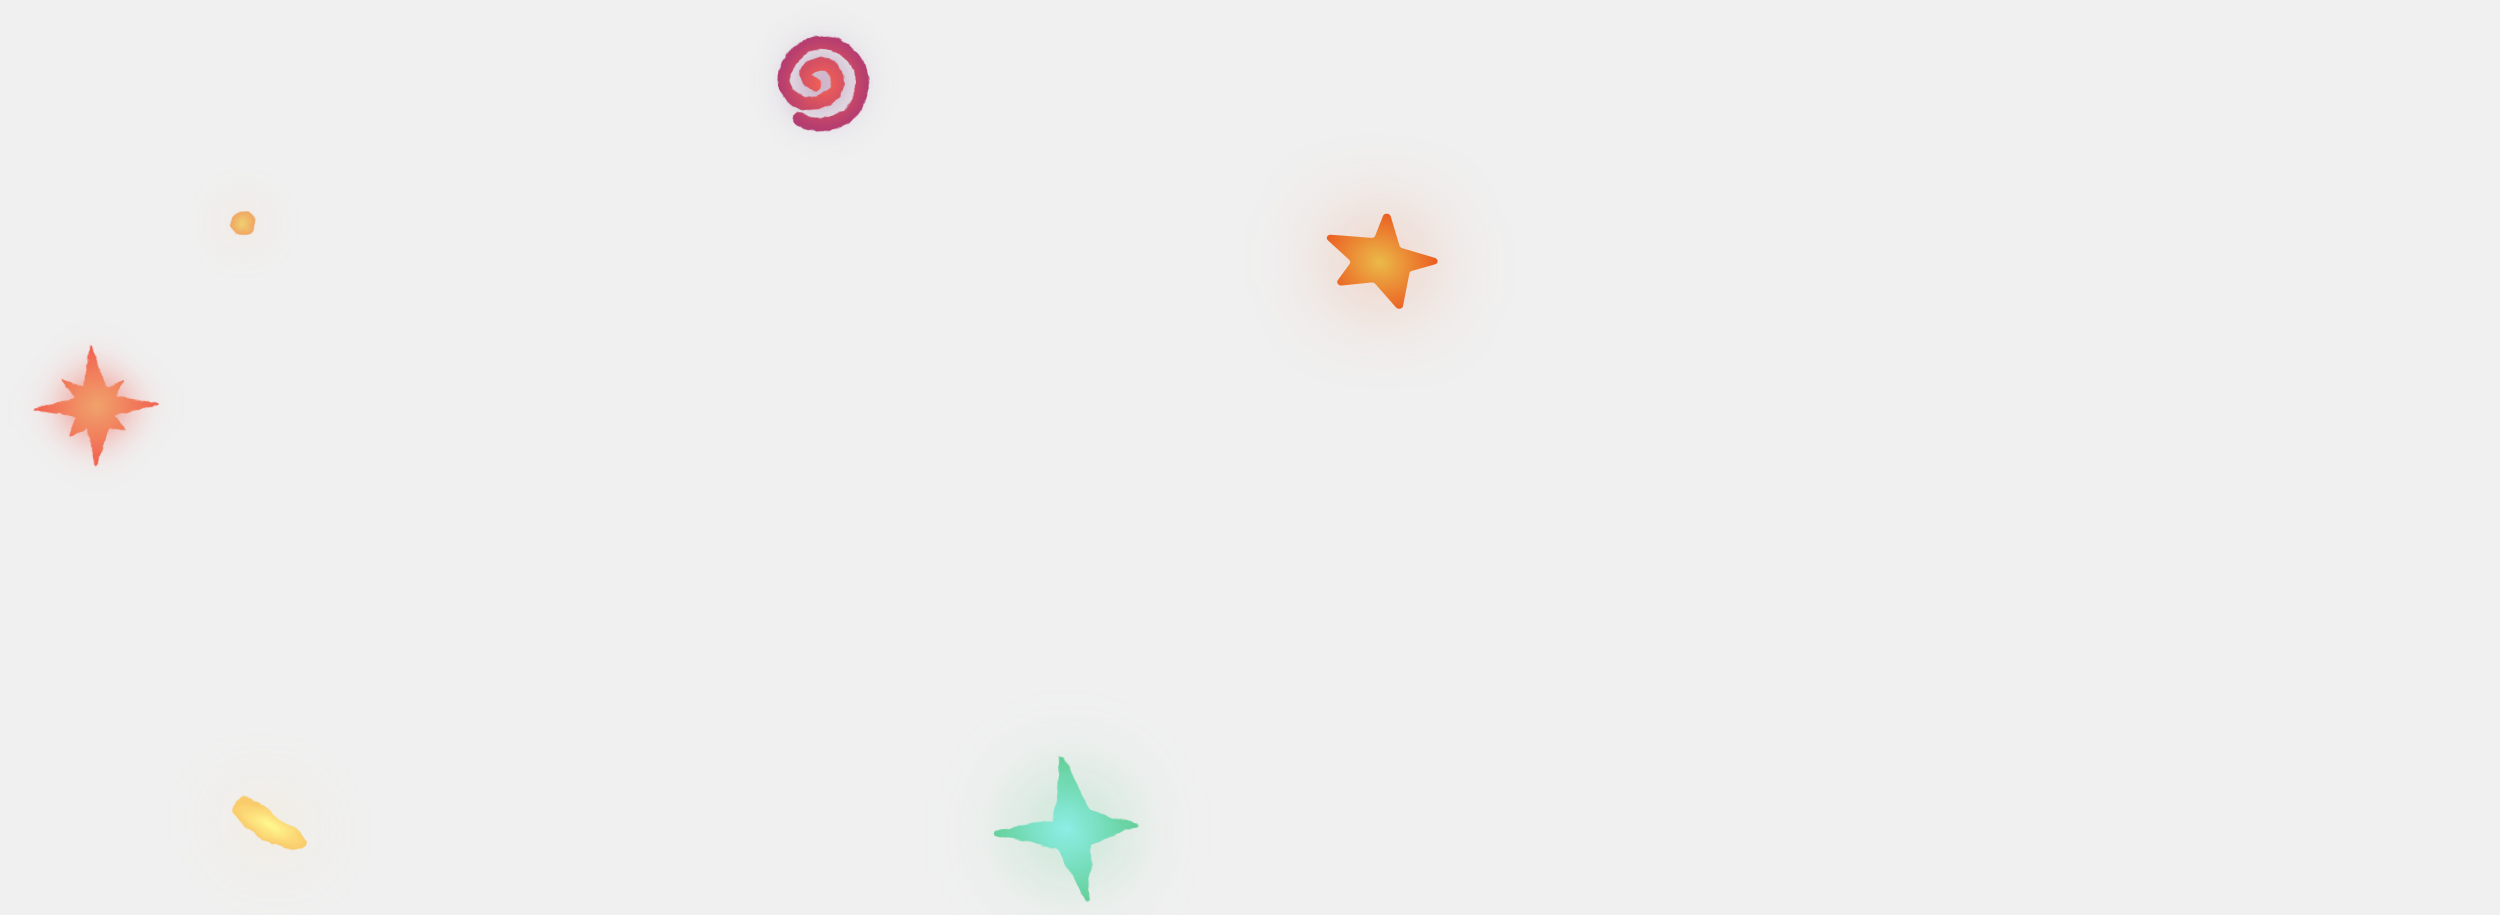
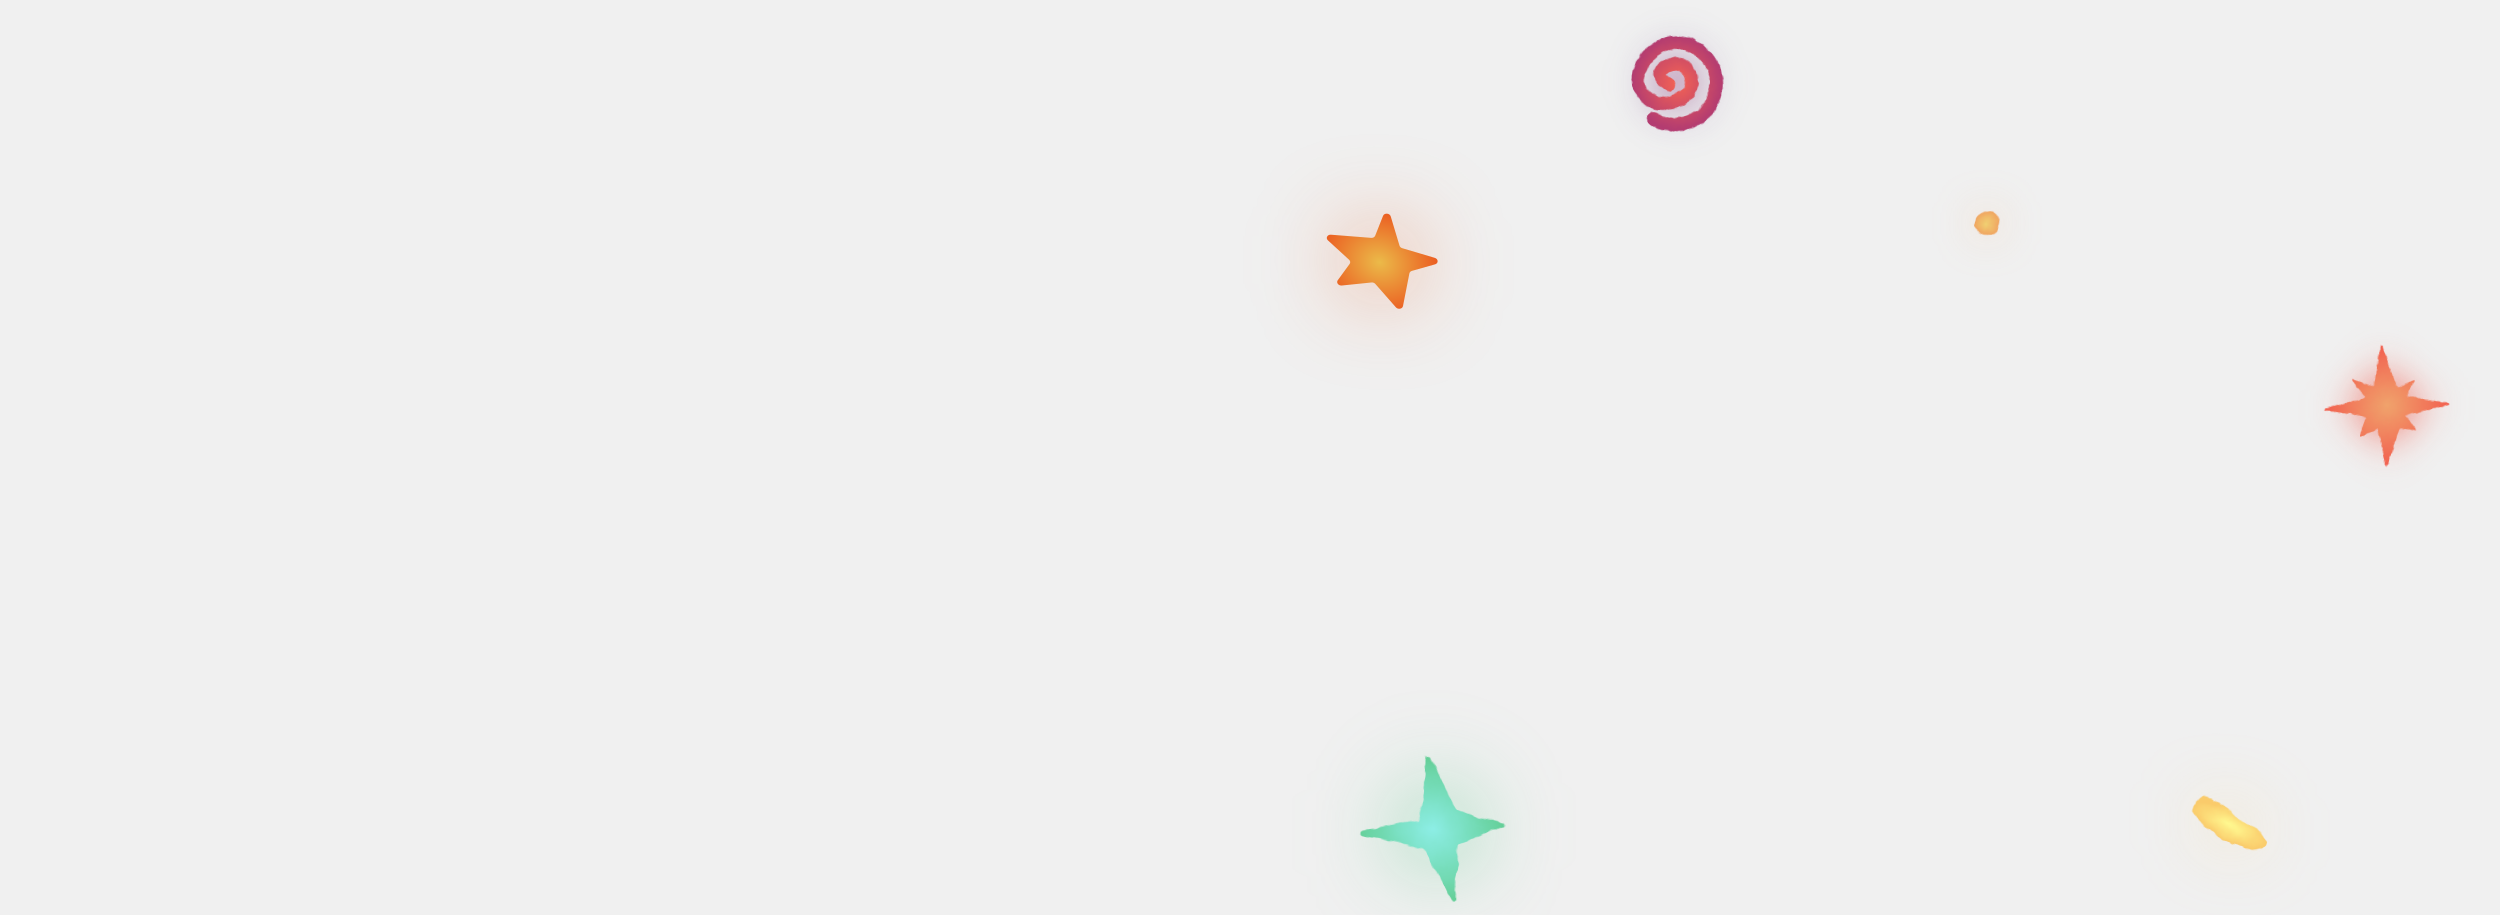
<svg xmlns="http://www.w3.org/2000/svg" viewBox="0 0 1528 559" fill="none">
  <style>@keyframes twinkle{0%,100%{opacity:.4}50%{opacity:1}}@keyframes twinkle-soft{0%,100%{opacity:.65}50%{opacity:1}}.twinkle{animation:twinkle 2.8s ease-in-out infinite}.twinkle-soft{animation:twinkle-soft 2.8s ease-in-out infinite}.twinkle:nth-of-type(2n),.twinkle-soft:nth-of-type(2n){animation-delay:-.9s}.twinkle:nth-of-type(3n),.twinkle-soft:nth-of-type(3n){animation-delay:-1.7s;animation-duration:3.6s}.twinkle:nth-of-type(5n),.twinkle-soft:nth-of-type(5n){animation-delay:-.4s;animation-duration:2.2s}</style>
  <g clip-path="url(#clip0_5253_10104)">
-     <g class="twinkle" filter="url(#filter0_f_5253_10104)">
-       <path d="M21.321 250.697L45.185 254.578C45.517 254.632 45.715 254.974 45.614 255.321L42.472 266.19C42.329 266.682 42.778 267.093 43.233 266.885L52.73 262.549C53.066 262.396 53.432 262.58 53.505 262.939L57.947 284.737C58.068 285.332 58.874 285.328 59.072 284.732L66.504 262.252C66.604 261.95 66.901 261.76 67.192 261.811L76.065 263.353C76.594 263.445 76.994 262.79 76.675 262.356L70.872 254.462C70.614 254.111 70.825 253.571 71.26 253.471L96.646 247.659C97.286 247.513 97.322 246.562 96.692 246.458L71.425 242.276C71.045 242.213 70.855 241.783 71.044 241.414L75.214 233.259C75.48 232.738 74.997 232.201 74.486 232.45L65.704 236.728C65.398 236.877 65.051 236.741 64.939 236.426L55.832 211.006C55.625 210.427 54.793 210.575 54.703 211.207L51.209 235.578C51.152 235.973 50.759 236.235 50.408 236.111L38.431 231.887C37.871 231.689 37.374 232.421 37.753 232.884L45.54 242.379C45.82 242.72 45.624 243.277 45.185 243.389L21.35 249.499C20.72 249.66 20.697 250.595 21.321 250.697Z" fill="url(#paint0_radial_5253_10104)" />
+     <g transform="translate(1400 0)">
+       <g class="twinkle" filter="url(#filter0_f_5253_10104)">
+         <path d="M21.321 250.697L45.185 254.578C45.517 254.632 45.715 254.974 45.614 255.321L42.472 266.19C42.329 266.682 42.778 267.093 43.233 266.885L52.73 262.549C53.066 262.396 53.432 262.58 53.505 262.939L57.947 284.737C58.068 285.332 58.874 285.328 59.072 284.732L66.504 262.252C66.604 261.95 66.901 261.76 67.192 261.811L76.065 263.353C76.594 263.445 76.994 262.79 76.675 262.356L70.872 254.462C70.614 254.111 70.825 253.571 71.26 253.471L96.646 247.659C97.286 247.513 97.322 246.562 96.692 246.458L71.425 242.276C71.045 242.213 70.855 241.783 71.044 241.414L75.214 233.259C75.48 232.738 74.997 232.201 74.486 232.45L65.704 236.728C65.398 236.877 65.051 236.741 64.939 236.426L55.832 211.006C55.625 210.427 54.793 210.575 54.703 211.207L51.209 235.578C51.152 235.973 50.759 236.235 50.408 236.111L38.431 231.887C37.871 231.689 37.374 232.421 37.753 232.884L45.54 242.379C45.82 242.72 45.624 243.277 45.185 243.389L21.35 249.499C20.72 249.66 20.697 250.595 21.321 250.697Z" fill="url(#paint0_radial_5253_10104)" />
+       </g>
+       <g filter="url(#filter1_g_5253_10104)">
+         <path d="M21.321 250.697L45.185 254.578C45.517 254.632 45.715 254.974 45.614 255.321L42.472 266.19C42.329 266.682 42.778 267.093 43.233 266.885L52.73 262.549C53.066 262.396 53.432 262.58 53.505 262.939L57.947 284.737C58.068 285.332 58.874 285.328 59.072 284.732L66.504 262.252C66.604 261.95 66.901 261.76 67.192 261.811L76.065 263.353C76.594 263.445 76.994 262.79 76.675 262.356L70.872 254.462C70.614 254.111 70.825 253.571 71.26 253.471L96.646 247.659C97.286 247.513 97.322 246.562 96.692 246.458L71.425 242.276C71.045 242.213 70.855 241.783 71.044 241.414L75.214 233.259C75.48 232.738 74.997 232.201 74.486 232.45L65.704 236.728C65.398 236.877 65.051 236.741 64.939 236.426L55.832 211.006C55.625 210.427 54.793 210.575 54.703 211.207L51.209 235.578C51.152 235.973 50.759 236.235 50.408 236.111L38.431 231.887C37.871 231.689 37.374 232.421 37.753 232.884L45.54 242.379C45.82 242.72 45.624 243.277 45.185 243.389L21.35 249.499C20.72 249.66 20.697 250.595 21.321 250.697Z" fill="url(#paint1_radial_5253_10104)" />
+       </g>
    </g>
-     <g filter="url(#filter1_g_5253_10104)">
-       <path d="M21.321 250.697L45.185 254.578C45.517 254.632 45.715 254.974 45.614 255.321L42.472 266.19C42.329 266.682 42.778 267.093 43.233 266.885L52.73 262.549C53.066 262.396 53.432 262.58 53.505 262.939L57.947 284.737C58.068 285.332 58.874 285.328 59.072 284.732L66.504 262.252C66.604 261.95 66.901 261.76 67.192 261.811L76.065 263.353C76.594 263.445 76.994 262.79 76.675 262.356L70.872 254.462C70.614 254.111 70.825 253.571 71.26 253.471L96.646 247.659C97.286 247.513 97.322 246.562 96.692 246.458L71.425 242.276C71.045 242.213 70.855 241.783 71.044 241.414L75.214 233.259C75.48 232.738 74.997 232.201 74.486 232.45L65.704 236.728C65.398 236.877 65.051 236.741 64.939 236.426L55.832 211.006C55.625 210.427 54.793 210.575 54.703 211.207L51.209 235.578C51.152 235.973 50.759 236.235 50.408 236.111L38.431 231.887C37.871 231.689 37.374 232.421 37.753 232.884L45.54 242.379C45.82 242.72 45.624 243.277 45.185 243.389L21.35 249.499C20.72 249.66 20.697 250.595 21.321 250.697Z" fill="url(#paint1_radial_5253_10104)" />
+     <g transform="translate(522 0)">
+       <g class="twinkle" filter="url(#filter2_f_5253_10104)">
+         <path d="M512.528 78.052C504.674 80.62 494.418 81.451 486.337 76.111C484.491 74.891 483.911 72.357 485.041 70.451C486.171 68.544 488.583 67.987 490.429 69.207C495.632 72.645 503.129 72.49 510.056 70.226C517.544 67.778 522.102 61.378 522.993 52.772C523.401 48.831 522.864 45.603 521.598 42.812C520.318 39.991 518.172 37.353 514.988 34.805C507.505 28.818 498.988 28.302 491.869 33.783C488.199 36.608 485.188 40.478 483.8 44.34C482.452 48.092 482.705 51.492 484.873 54.36C488.362 58.975 493.355 60.262 499.319 58.32C502.144 57.401 504.435 56.314 505.965 54.967C507.358 53.741 508.054 52.383 508.032 50.501C507.982 46.29 505.96 43.735 503.367 43.268C501.843 42.994 499.495 43.505 497.816 44.623C497.059 45.128 496.724 45.57 496.611 45.784C496.654 45.837 496.743 45.94 496.906 46.086C497.202 46.353 497.597 46.636 498.046 46.91C498.485 47.177 498.908 47.395 499.224 47.546C499.379 47.62 499.502 47.676 499.58 47.709C499.619 47.726 499.646 47.738 499.659 47.744C499.66 47.744 499.661 47.744 499.662 47.745C499.662 47.745 499.661 47.745 499.661 47.744C499.66 47.744 499.66 47.744 499.659 47.744L499.659 47.744C501.69 48.566 502.732 50.941 501.987 53.049C501.241 55.158 498.99 56.202 496.958 55.38L498.223 51.804C496.958 55.38 496.958 55.38 496.957 55.38C496.957 55.38 496.956 55.379 496.955 55.379C496.954 55.379 496.953 55.378 496.952 55.378C496.949 55.377 496.947 55.376 496.944 55.375C496.938 55.372 496.931 55.369 496.924 55.366C496.908 55.359 496.888 55.352 496.865 55.342C496.818 55.322 496.756 55.296 496.681 55.263C496.53 55.197 496.325 55.105 496.079 54.987C495.593 54.754 494.924 54.411 494.2 53.97C492.973 53.222 490.725 51.691 489.592 49.31C488.421 46.847 488.528 44.316 489.507 42.174C490.412 40.192 491.966 38.717 493.514 37.686C496.551 35.663 500.826 34.521 504.548 35.192C512.236 36.577 515.789 43.895 515.868 50.561C515.924 55.268 513.912 58.789 511.081 61.281C508.387 63.651 504.939 65.122 501.783 66.15C493.413 68.875 484.727 67.254 478.762 59.364C474.443 53.651 474.406 47.035 476.457 41.325C478.47 35.725 482.547 30.687 487.143 27.149C497.362 19.281 509.729 20.377 519.672 28.332C523.595 31.471 526.705 35.097 528.666 39.418C530.64 43.768 531.328 48.559 530.784 53.813C529.609 65.169 523.302 74.531 512.528 78.052ZM499.662 47.745C499.662 47.745 499.663 47.745 499.663 47.745C499.664 47.746 499.665 47.746 499.666 47.747L499.662 47.745Z" fill="url(#paint2_radial_5253_10104)" />
+       </g>
+       <g filter="url(#filter3_g_5253_10104)">
+         <path d="M512.528 78.052C504.674 80.62 494.418 81.451 486.337 76.111C484.491 74.891 483.911 72.357 485.041 70.451C486.171 68.544 488.583 67.987 490.429 69.207C495.632 72.645 503.129 72.49 510.056 70.226C517.544 67.778 522.102 61.378 522.993 52.772C523.401 48.831 522.864 45.603 521.598 42.812C520.318 39.991 518.172 37.353 514.988 34.805C507.505 28.818 498.988 28.302 491.869 33.783C488.199 36.608 485.188 40.478 483.8 44.34C482.452 48.092 482.705 51.492 484.873 54.36C488.362 58.975 493.355 60.262 499.319 58.32C502.144 57.401 504.435 56.314 505.965 54.967C507.358 53.741 508.054 52.383 508.032 50.501C507.982 46.29 505.96 43.735 503.367 43.268C501.843 42.994 499.495 43.505 497.816 44.623C497.059 45.128 496.724 45.57 496.611 45.784C496.654 45.837 496.743 45.94 496.906 46.086C497.202 46.353 497.597 46.636 498.046 46.91C498.485 47.177 498.908 47.395 499.224 47.546C499.379 47.62 499.502 47.676 499.58 47.709C499.619 47.726 499.646 47.738 499.659 47.744C499.66 47.744 499.661 47.744 499.662 47.745C499.662 47.745 499.661 47.745 499.661 47.744C499.66 47.744 499.66 47.744 499.659 47.744L499.659 47.744C501.69 48.566 502.732 50.941 501.987 53.049C501.241 55.158 498.99 56.202 496.958 55.38L498.223 51.804C496.958 55.38 496.958 55.38 496.957 55.38C496.957 55.38 496.956 55.379 496.955 55.379C496.954 55.379 496.953 55.378 496.952 55.378C496.949 55.377 496.947 55.376 496.944 55.375C496.938 55.372 496.931 55.369 496.924 55.366C496.908 55.359 496.888 55.352 496.865 55.342C496.818 55.322 496.756 55.296 496.681 55.263C496.53 55.197 496.325 55.105 496.079 54.987C495.593 54.754 494.924 54.411 494.2 53.97C492.973 53.222 490.725 51.691 489.592 49.31C488.421 46.847 488.528 44.316 489.507 42.174C490.412 40.192 491.966 38.717 493.514 37.686C496.551 35.663 500.826 34.521 504.548 35.192C512.236 36.577 515.789 43.895 515.868 50.561C515.924 55.268 513.912 58.789 511.081 61.281C508.387 63.651 504.939 65.122 501.783 66.15C493.413 68.875 484.727 67.254 478.762 59.364C474.443 53.651 474.406 47.035 476.457 41.325C478.47 35.725 482.547 30.687 487.143 27.149C497.362 19.281 509.729 20.377 519.672 28.332C523.595 31.471 526.705 35.097 528.666 39.418C530.64 43.768 531.328 48.559 530.784 53.813C529.609 65.169 523.302 74.531 512.528 78.052ZM499.662 47.745C499.662 47.745 499.663 47.745 499.663 47.745C499.664 47.746 499.665 47.746 499.666 47.747L499.662 47.745Z" fill="url(#paint3_radial_5253_10104)" />
+       </g>
    </g>
-     <g class="twinkle" filter="url(#filter2_f_5253_10104)">
-       <path d="M512.528 78.052C504.674 80.62 494.418 81.451 486.337 76.111C484.491 74.891 483.911 72.357 485.041 70.451C486.171 68.544 488.583 67.987 490.429 69.207C495.632 72.645 503.129 72.49 510.056 70.226C517.544 67.778 522.102 61.378 522.993 52.772C523.401 48.831 522.864 45.603 521.598 42.812C520.318 39.991 518.172 37.353 514.988 34.805C507.505 28.818 498.988 28.302 491.869 33.783C488.199 36.608 485.188 40.478 483.8 44.34C482.452 48.092 482.705 51.492 484.873 54.36C488.362 58.975 493.355 60.262 499.319 58.32C502.144 57.401 504.435 56.314 505.965 54.967C507.358 53.741 508.054 52.383 508.032 50.501C507.982 46.29 505.96 43.735 503.367 43.268C501.843 42.994 499.495 43.505 497.816 44.623C497.059 45.128 496.724 45.57 496.611 45.784C496.654 45.837 496.743 45.94 496.906 46.086C497.202 46.353 497.597 46.636 498.046 46.91C498.485 47.177 498.908 47.395 499.224 47.546C499.379 47.62 499.502 47.676 499.58 47.709C499.619 47.726 499.646 47.738 499.659 47.744C499.66 47.744 499.661 47.744 499.662 47.745C499.662 47.745 499.661 47.745 499.661 47.744C499.66 47.744 499.66 47.744 499.659 47.744L499.659 47.744C501.69 48.566 502.732 50.941 501.987 53.049C501.241 55.158 498.99 56.202 496.958 55.38L498.223 51.804C496.958 55.38 496.958 55.38 496.957 55.38C496.957 55.38 496.956 55.379 496.955 55.379C496.954 55.379 496.953 55.378 496.952 55.378C496.949 55.377 496.947 55.376 496.944 55.375C496.938 55.372 496.931 55.369 496.924 55.366C496.908 55.359 496.888 55.352 496.865 55.342C496.818 55.322 496.756 55.296 496.681 55.263C496.53 55.197 496.325 55.105 496.079 54.987C495.593 54.754 494.924 54.411 494.2 53.97C492.973 53.222 490.725 51.691 489.592 49.31C488.421 46.847 488.528 44.316 489.507 42.174C490.412 40.192 491.966 38.717 493.514 37.686C496.551 35.663 500.826 34.521 504.548 35.192C512.236 36.577 515.789 43.895 515.868 50.561C515.924 55.268 513.912 58.789 511.081 61.281C508.387 63.651 504.939 65.122 501.783 66.15C493.413 68.875 484.727 67.254 478.762 59.364C474.443 53.651 474.406 47.035 476.457 41.325C478.47 35.725 482.547 30.687 487.143 27.149C497.362 19.281 509.729 20.377 519.672 28.332C523.595 31.471 526.705 35.097 528.666 39.418C530.64 43.768 531.328 48.559 530.784 53.813C529.609 65.169 523.302 74.531 512.528 78.052ZM499.662 47.745C499.662 47.745 499.663 47.745 499.663 47.745C499.664 47.746 499.665 47.746 499.666 47.747L499.662 47.745Z" fill="url(#paint2_radial_5253_10104)" />
+     <g transform="translate(1198 0)">
+       <g class="twinkle" filter="url(#filter4_f_5253_10104)">
+         <path d="M170.044 500.18C174.315 502.99 190.654 510.911 187.16 516.406C183.667 521.901 170.044 518.136 161.092 513.121C151.29 507.63 138.288 499.65 144.002 489.977C149.888 480.012 165.773 497.37 170.044 500.18Z" fill="url(#paint4_radial_5253_10104)" />
+       </g>
+       <g filter="url(#filter5_g_5253_10104)">
+         <path d="M170.044 500.18C174.315 502.99 190.654 510.911 187.16 516.406C183.667 521.901 170.044 518.136 161.092 513.121C151.29 507.63 138.288 499.65 144.002 489.977C149.888 480.012 165.773 497.37 170.044 500.18Z" fill="url(#paint5_radial_5253_10104)" />
+       </g>
    </g>
-     <g filter="url(#filter3_g_5253_10104)">
-       <path d="M512.528 78.052C504.674 80.62 494.418 81.451 486.337 76.111C484.491 74.891 483.911 72.357 485.041 70.451C486.171 68.544 488.583 67.987 490.429 69.207C495.632 72.645 503.129 72.49 510.056 70.226C517.544 67.778 522.102 61.378 522.993 52.772C523.401 48.831 522.864 45.603 521.598 42.812C520.318 39.991 518.172 37.353 514.988 34.805C507.505 28.818 498.988 28.302 491.869 33.783C488.199 36.608 485.188 40.478 483.8 44.34C482.452 48.092 482.705 51.492 484.873 54.36C488.362 58.975 493.355 60.262 499.319 58.32C502.144 57.401 504.435 56.314 505.965 54.967C507.358 53.741 508.054 52.383 508.032 50.501C507.982 46.29 505.96 43.735 503.367 43.268C501.843 42.994 499.495 43.505 497.816 44.623C497.059 45.128 496.724 45.57 496.611 45.784C496.654 45.837 496.743 45.94 496.906 46.086C497.202 46.353 497.597 46.636 498.046 46.91C498.485 47.177 498.908 47.395 499.224 47.546C499.379 47.62 499.502 47.676 499.58 47.709C499.619 47.726 499.646 47.738 499.659 47.744C499.66 47.744 499.661 47.744 499.662 47.745C499.662 47.745 499.661 47.745 499.661 47.744C499.66 47.744 499.66 47.744 499.659 47.744L499.659 47.744C501.69 48.566 502.732 50.941 501.987 53.049C501.241 55.158 498.99 56.202 496.958 55.38L498.223 51.804C496.958 55.38 496.958 55.38 496.957 55.38C496.957 55.38 496.956 55.379 496.955 55.379C496.954 55.379 496.953 55.378 496.952 55.378C496.949 55.377 496.947 55.376 496.944 55.375C496.938 55.372 496.931 55.369 496.924 55.366C496.908 55.359 496.888 55.352 496.865 55.342C496.818 55.322 496.756 55.296 496.681 55.263C496.53 55.197 496.325 55.105 496.079 54.987C495.593 54.754 494.924 54.411 494.2 53.97C492.973 53.222 490.725 51.691 489.592 49.31C488.421 46.847 488.528 44.316 489.507 42.174C490.412 40.192 491.966 38.717 493.514 37.686C496.551 35.663 500.826 34.521 504.548 35.192C512.236 36.577 515.789 43.895 515.868 50.561C515.924 55.268 513.912 58.789 511.081 61.281C508.387 63.651 504.939 65.122 501.783 66.15C493.413 68.875 484.727 67.254 478.762 59.364C474.443 53.651 474.406 47.035 476.457 41.325C478.47 35.725 482.547 30.687 487.143 27.149C497.362 19.281 509.729 20.377 519.672 28.332C523.595 31.471 526.705 35.097 528.666 39.418C530.64 43.768 531.328 48.559 530.784 53.813C529.609 65.169 523.302 74.531 512.528 78.052ZM499.662 47.745C499.662 47.745 499.663 47.745 499.663 47.745C499.664 47.746 499.665 47.746 499.666 47.747L499.662 47.745Z" fill="url(#paint3_radial_5253_10104)" />
-     </g>
-     <g class="twinkle" filter="url(#filter4_f_5253_10104)">
-       <path d="M170.044 500.18C174.315 502.99 190.654 510.911 187.16 516.406C183.667 521.901 170.044 518.136 161.092 513.121C151.29 507.63 138.288 499.65 144.002 489.977C149.888 480.012 165.773 497.37 170.044 500.18Z" fill="url(#paint4_radial_5253_10104)" />
-     </g>
-     <g filter="url(#filter5_g_5253_10104)">
-       <path d="M170.044 500.18C174.315 502.99 190.654 510.911 187.16 516.406C183.667 521.901 170.044 518.136 161.092 513.121C151.29 507.63 138.288 499.65 144.002 489.977C149.888 480.012 165.773 497.37 170.044 500.18Z" fill="url(#paint5_radial_5253_10104)" />
-     </g>
-     <g class="twinkle" filter="url(#filter6_f_5253_10104)">
-       <path d="M667.144 495.863L694.136 502.665C695.714 503.063 696.088 505.262 694.663 505.768L667.737 515.337C667.206 515.525 666.865 516.016 666.851 516.61L666.05 549.963C666.011 551.595 663.848 551.819 663.07 550.271L647.95 520.182C647.696 519.676 647.226 519.299 646.697 519.177L609.601 510.619C607.878 510.221 607.608 507.755 609.254 507.451L643.2 501.183C643.807 501.071 644.238 500.588 644.294 499.955L647.58 463.183C647.72 461.609 649.835 461.484 650.569 463.005L665.91 494.838C666.155 495.346 666.617 495.73 667.144 495.863Z" fill="url(#paint6_radial_5253_10104)" />
-     </g>
-     <g filter="url(#filter7_g_5253_10104)">
-       <path d="M667.144 495.863L694.136 502.665C695.714 503.063 696.088 505.262 694.663 505.768L667.737 515.337C667.206 515.525 666.865 516.016 666.851 516.61L666.05 549.963C666.011 551.595 663.848 551.819 663.07 550.271L647.95 520.182C647.696 519.676 647.226 519.299 646.697 519.177L609.601 510.619C607.878 510.221 607.608 507.755 609.254 507.451L643.2 501.183C643.807 501.071 644.238 500.588 644.294 499.955L647.58 463.183C647.72 461.609 649.835 461.484 650.569 463.005L665.91 494.838C666.155 495.346 666.617 495.73 667.144 495.863Z" fill="url(#paint7_radial_5253_10104)" />
+     <g transform="translate(224 0)">
+       <g class="twinkle" filter="url(#filter6_f_5253_10104)">
+         <path d="M667.144 495.863L694.136 502.665C695.714 503.063 696.088 505.262 694.663 505.768L667.737 515.337C667.206 515.525 666.865 516.016 666.851 516.61L666.05 549.963C666.011 551.595 663.848 551.819 663.07 550.271L647.95 520.182C647.696 519.676 647.226 519.299 646.697 519.177L609.601 510.619C607.878 510.221 607.608 507.755 609.254 507.451L643.2 501.183C643.807 501.071 644.238 500.588 644.294 499.955L647.58 463.183C647.72 461.609 649.835 461.484 650.569 463.005L665.91 494.838C666.155 495.346 666.617 495.73 667.144 495.863Z" fill="url(#paint6_radial_5253_10104)" />
+       </g>
+       <g filter="url(#filter7_g_5253_10104)">
+         <path d="M667.144 495.863L694.136 502.665C695.714 503.063 696.088 505.262 694.663 505.768L667.737 515.337C667.206 515.525 666.865 516.016 666.851 516.61L666.05 549.963C666.011 551.595 663.848 551.819 663.07 550.271L647.95 520.182C647.696 519.676 647.226 519.299 646.697 519.177L609.601 510.619C607.878 510.221 607.608 507.755 609.254 507.451L643.2 501.183C643.807 501.071 644.238 500.588 644.294 499.955L647.58 463.183C647.72 461.609 649.835 461.484 650.569 463.005L665.91 494.838C666.155 495.346 666.617 495.73 667.144 495.863Z" fill="url(#paint7_radial_5253_10104)" />
+       </g>
    </g>
    <g class="twinkle" filter="url(#filter8_f_5253_10104)">
      <path d="M820.128 174.508L838.255 172.647C839.141 172.556 840.036 172.891 840.588 173.519L853.165 187.838C854.474 189.328 857.157 188.854 857.506 187.072L861.415 167.111C861.557 166.382 862.147 165.791 862.962 165.561L877.098 161.565C879.285 160.946 879.176 158.267 876.937 157.602L857.043 151.695C856.226 151.453 855.595 150.868 855.381 150.153L850.005 132.246C849.393 130.208 846.089 129.979 845.319 131.922L840.514 144.056C840.168 144.928 839.176 145.471 838.084 145.385L813.497 143.451C811.282 143.277 810.089 145.505 811.638 146.923L824.56 158.759C825.339 159.472 825.479 160.524 824.901 161.316L817.635 171.264C816.551 172.748 818.066 174.72 820.128 174.508Z" fill="url(#paint8_radial_5253_10104)" />
    </g>
    <path d="M820.128 174.508L838.255 172.647C839.141 172.556 840.036 172.891 840.588 173.519L853.165 187.838C854.474 189.328 857.157 188.854 857.506 187.072L861.415 167.111C861.557 166.382 862.147 165.791 862.962 165.561L877.098 161.565C879.285 160.946 879.176 158.267 876.937 157.602L857.043 151.695C856.226 151.453 855.595 150.868 855.381 150.153L850.005 132.246C849.393 130.208 846.089 129.979 845.319 131.922L840.514 144.056C840.168 144.928 839.176 145.471 838.084 145.385L813.497 143.451C811.282 143.277 810.089 145.505 811.638 146.923L824.56 158.759C825.339 159.472 825.479 160.524 824.901 161.316L817.635 171.264C816.551 172.748 818.066 174.72 820.128 174.508Z" fill="url(#paint9_radial_5253_10104)" />
-     <g class="twinkle" filter="url(#filter9_f_5253_10104)">
-       <circle cx="148.5" cy="136.5" r="7.5" fill="url(#paint10_radial_5253_10104)" />
-     </g>
-     <g filter="url(#filter10_g_5253_10104)">
-       <circle cx="148.5" cy="136.5" r="7.5" fill="url(#paint11_radial_5253_10104)" />
+     <g transform="translate(1066 0)">
+       <g class="twinkle" filter="url(#filter9_f_5253_10104)">
+         <circle cx="148.5" cy="136.5" r="7.5" fill="url(#paint10_radial_5253_10104)" />
+       </g>
+       <g filter="url(#filter10_g_5253_10104)">
+         <circle cx="148.5" cy="136.5" r="7.5" fill="url(#paint11_radial_5253_10104)" />
+       </g>
    </g>
  </g>
  <defs>
    <filter id="filter0_f_5253_10104" x="-2.707" y="187.07" width="123.426" height="121.684" filterUnits="userSpaceOnUse" color-interpolation-filters="sRGB">
      <feFlood flood-opacity="0" result="BackgroundImageFix" />
      <feBlend mode="normal" in="SourceGraphic" in2="BackgroundImageFix" result="shape" />
      <feGaussianBlur stdDeviation="11.786" result="effect1_foregroundBlur_5253_10104" />
    </filter>
    <filter id="filter1_g_5253_10104" x="19.909" y="209.686" width="78.194" height="76.452" filterUnits="userSpaceOnUse" color-interpolation-filters="sRGB">
      <feFlood flood-opacity="0" result="BackgroundImageFix" />
      <feBlend mode="normal" in="SourceGraphic" in2="BackgroundImageFix" result="shape" />
      <feTurbulence type="fractalNoise" baseFrequency="0.209 0.209" numOctaves="3" seed="2227" />
      <feDisplacementMap in="shape" scale="1.913" xChannelSelector="R" yChannelSelector="G" result="displacedImage" width="100%" height="100%" />
      <feMerge result="effect1_texture_5253_10104">
        <feMergeNode in="displacedImage" />
      </feMerge>
    </filter>
    <filter id="filter2_f_5253_10104" x="453.809" y="0.447" width="98.485" height="100.945" filterUnits="userSpaceOnUse" color-interpolation-filters="sRGB">
      <feFlood flood-opacity="0" result="BackgroundImageFix" />
      <feBlend mode="normal" in="SourceGraphic" in2="BackgroundImageFix" result="shape" />
      <feGaussianBlur stdDeviation="10.665" result="effect1_foregroundBlur_5253_10104" />
    </filter>
    <filter id="filter3_g_5253_10104" x="474.169" y="20.807" width="57.765" height="60.225" filterUnits="userSpaceOnUse" color-interpolation-filters="sRGB">
      <feFlood flood-opacity="0" result="BackgroundImageFix" />
      <feBlend mode="normal" in="SourceGraphic" in2="BackgroundImageFix" result="shape" />
      <feTurbulence type="fractalNoise" baseFrequency="0.206 0.206" numOctaves="3" seed="2227" />
      <feDisplacementMap in="shape" scale="1.939" xChannelSelector="R" yChannelSelector="G" result="displacedImage" width="100%" height="100%" />
      <feMerge result="effect1_texture_5253_10104">
        <feMergeNode in="displacedImage" />
      </feMerge>
    </filter>
    <filter id="filter4_f_5253_10104" x="98.104" y="442.423" width="134.04" height="121.192" filterUnits="userSpaceOnUse" color-interpolation-filters="sRGB">
      <feFlood flood-opacity="0" result="BackgroundImageFix" />
      <feBlend mode="normal" in="SourceGraphic" in2="BackgroundImageFix" result="shape" />
      <feGaussianBlur stdDeviation="22.249" result="effect1_foregroundBlur_5253_10104" />
    </filter>
    <filter id="filter5_g_5253_10104" x="140.853" y="485.172" width="48.543" height="35.694" filterUnits="userSpaceOnUse" color-interpolation-filters="sRGB">
      <feFlood flood-opacity="0" result="BackgroundImageFix" />
      <feBlend mode="normal" in="SourceGraphic" in2="BackgroundImageFix" result="shape" />
      <feTurbulence type="fractalNoise" baseFrequency="0.114 0.114" numOctaves="3" seed="2227" />
      <feDisplacementMap in="shape" scale="3.499" xChannelSelector="R" yChannelSelector="G" result="displacedImage" width="100%" height="100%" />
      <feMerge result="effect1_texture_5253_10104">
        <feMergeNode in="displacedImage" />
      </feMerge>
    </filter>
    <filter id="filter6_f_5253_10104" x="554.246" y="408.023" width="195.212" height="197.201" filterUnits="userSpaceOnUse" color-interpolation-filters="sRGB">
      <feFlood flood-opacity="0" result="BackgroundImageFix" />
      <feBlend mode="normal" in="SourceGraphic" in2="BackgroundImageFix" result="shape" />
      <feGaussianBlur stdDeviation="26.954" result="effect1_foregroundBlur_5253_10104" />
    </filter>
    <filter id="filter7_g_5253_10104" x="605.8" y="459.577" width="92.104" height="94.094" filterUnits="userSpaceOnUse" color-interpolation-filters="sRGB">
      <feFlood flood-opacity="0" result="BackgroundImageFix" />
      <feBlend mode="normal" in="SourceGraphic" in2="BackgroundImageFix" result="shape" />
      <feTurbulence type="fractalNoise" baseFrequency="0.085 0.085" numOctaves="3" seed="2227" />
      <feDisplacementMap in="shape" scale="4.707" xChannelSelector="R" yChannelSelector="G" result="displacedImage" width="100%" height="100%" />
      <feMerge result="effect1_texture_5253_10104">
        <feMergeNode in="displacedImage" />
      </feMerge>
    </filter>
    <filter id="filter8_f_5253_10104" x="754.616" y="74.263" width="180.384" height="170.783" filterUnits="userSpaceOnUse" color-interpolation-filters="sRGB">
      <feFlood flood-opacity="0" result="BackgroundImageFix" />
      <feBlend mode="normal" in="SourceGraphic" in2="BackgroundImageFix" result="shape" />
      <feGaussianBlur stdDeviation="28.16" result="effect1_foregroundBlur_5253_10104" />
    </filter>
    <filter id="filter9_f_5253_10104" x="114.061" y="102.061" width="68.877" height="68.877" filterUnits="userSpaceOnUse" color-interpolation-filters="sRGB">
      <feFlood flood-opacity="0" result="BackgroundImageFix" />
      <feBlend mode="normal" in="SourceGraphic" in2="BackgroundImageFix" result="shape" />
      <feGaussianBlur stdDeviation="13.469" result="effect1_foregroundBlur_5253_10104" />
    </filter>
    <filter id="filter10_g_5253_10104" x="139.427" y="127.427" width="18.146" height="18.146" filterUnits="userSpaceOnUse" color-interpolation-filters="sRGB">
      <feFlood flood-opacity="0" result="BackgroundImageFix" />
      <feBlend mode="normal" in="SourceGraphic" in2="BackgroundImageFix" result="shape" />
      <feTurbulence type="fractalNoise" baseFrequency="0.127 0.127" numOctaves="3" seed="2227" />
      <feDisplacementMap in="shape" scale="3.146" xChannelSelector="R" yChannelSelector="G" result="displacedImage" width="100%" height="100%" />
      <feMerge result="effect1_texture_5253_10104">
        <feMergeNode in="displacedImage" />
      </feMerge>
    </filter>
    <radialGradient id="paint0_radial_5253_10104" cx="0" cy="0" r="1" gradientTransform="matrix(1.22984 -39.1302 40.616 -1.63831 59.1224 247.729)" gradientUnits="userSpaceOnUse">
      <stop stop-color="#F25C4E" />
      <stop offset="1" stop-color="#F25C4E" stop-opacity="0" />
    </radialGradient>
    <radialGradient id="paint1_radial_5253_10104" cx="0" cy="0" r="1" gradientTransform="matrix(1.22984 -39.1302 40.616 -1.63831 59.1224 247.729)" gradientUnits="userSpaceOnUse">
      <stop stop-color="#F0A36C" />
      <stop offset="1" stop-color="#F25C4E" />
    </radialGradient>
    <radialGradient id="paint2_radial_5253_10104" cx="0" cy="0" r="1" gradientUnits="userSpaceOnUse" gradientTransform="translate(503.401 50.6303) rotate(78.1341) scale(28.9647 27.6316)">
      <stop stop-color="#B33C71" />
      <stop offset="1" stop-color="#4F4797" stop-opacity="0" />
    </radialGradient>
    <radialGradient id="paint3_radial_5253_10104" cx="0" cy="0" r="1" gradientUnits="userSpaceOnUse" gradientTransform="translate(503.401 50.6303) rotate(78.1341) scale(28.9647 27.6316)">
      <stop stop-color="#F66454" />
      <stop offset="1" stop-color="#B33C71" />
    </radialGradient>
    <radialGradient id="paint4_radial_5253_10104" cx="0" cy="0" r="1" gradientUnits="userSpaceOnUse" gradientTransform="translate(164.951 504.429) rotate(-63.2149) scale(9.54356 25.2402)">
      <stop stop-color="#FACB6B" />
      <stop offset="1" stop-color="#FACB6B" stop-opacity="0" />
    </radialGradient>
    <radialGradient id="paint5_radial_5253_10104" cx="0" cy="0" r="1" gradientUnits="userSpaceOnUse" gradientTransform="translate(164.951 504.429) rotate(-63.2149) scale(9.54356 25.2402)">
      <stop stop-color="#FFF990" />
      <stop offset="1" stop-color="#FACB6B" />
    </radialGradient>
    <radialGradient id="paint6_radial_5253_10104" cx="0" cy="0" r="1" gradientTransform="matrix(8.92349 49.0584 48.8657 -2.39659 650.82 507.162)" gradientUnits="userSpaceOnUse">
      <stop stop-color="#60CC90" />
      <stop offset="1" stop-color="#60CC90" stop-opacity="0" />
    </radialGradient>
    <radialGradient id="paint7_radial_5253_10104" cx="0" cy="0" r="1" gradientTransform="matrix(8.92349 49.0584 48.8657 -2.39659 650.82 507.162)" gradientUnits="userSpaceOnUse">
      <stop stop-color="#8DEEE6" />
      <stop offset="1" stop-color="#60CC90" />
    </radialGradient>
    <radialGradient id="paint8_radial_5253_10104" cx="0" cy="0" r="1" gradientTransform="matrix(-22.5608 -25.6858 26.632 -16.643 843.193 160.329)" gradientUnits="userSpaceOnUse">
      <stop stop-color="#EB5F22" />
      <stop offset="1" stop-color="#EB5F22" stop-opacity="0" />
    </radialGradient>
    <radialGradient id="paint9_radial_5253_10104" cx="0" cy="0" r="1" gradientTransform="matrix(-22.5608 -25.6858 26.632 -16.643 843.193 160.329)" gradientUnits="userSpaceOnUse">
      <stop stop-color="#EBBA49" />
      <stop offset="1" stop-color="#EB5F22" />
    </radialGradient>
    <radialGradient id="paint10_radial_5253_10104" cx="0" cy="0" r="1" gradientUnits="userSpaceOnUse" gradientTransform="translate(148.5 136.5) rotate(90) scale(7.5)">
      <stop stop-color="#F0A561" />
      <stop offset="1" stop-color="#F0A561" stop-opacity="0.09" />
    </radialGradient>
    <radialGradient id="paint11_radial_5253_10104" cx="0" cy="0" r="1" gradientUnits="userSpaceOnUse" gradientTransform="translate(148.5 136.5) rotate(90) scale(7.5)">
      <stop stop-color="#F0D173" />
      <stop offset="1" stop-color="#F0A561" />
    </radialGradient>
    <clipPath id="clip0_5253_10104">
      <rect width="1528" height="559" fill="white" />
    </clipPath>
  </defs>
</svg>
